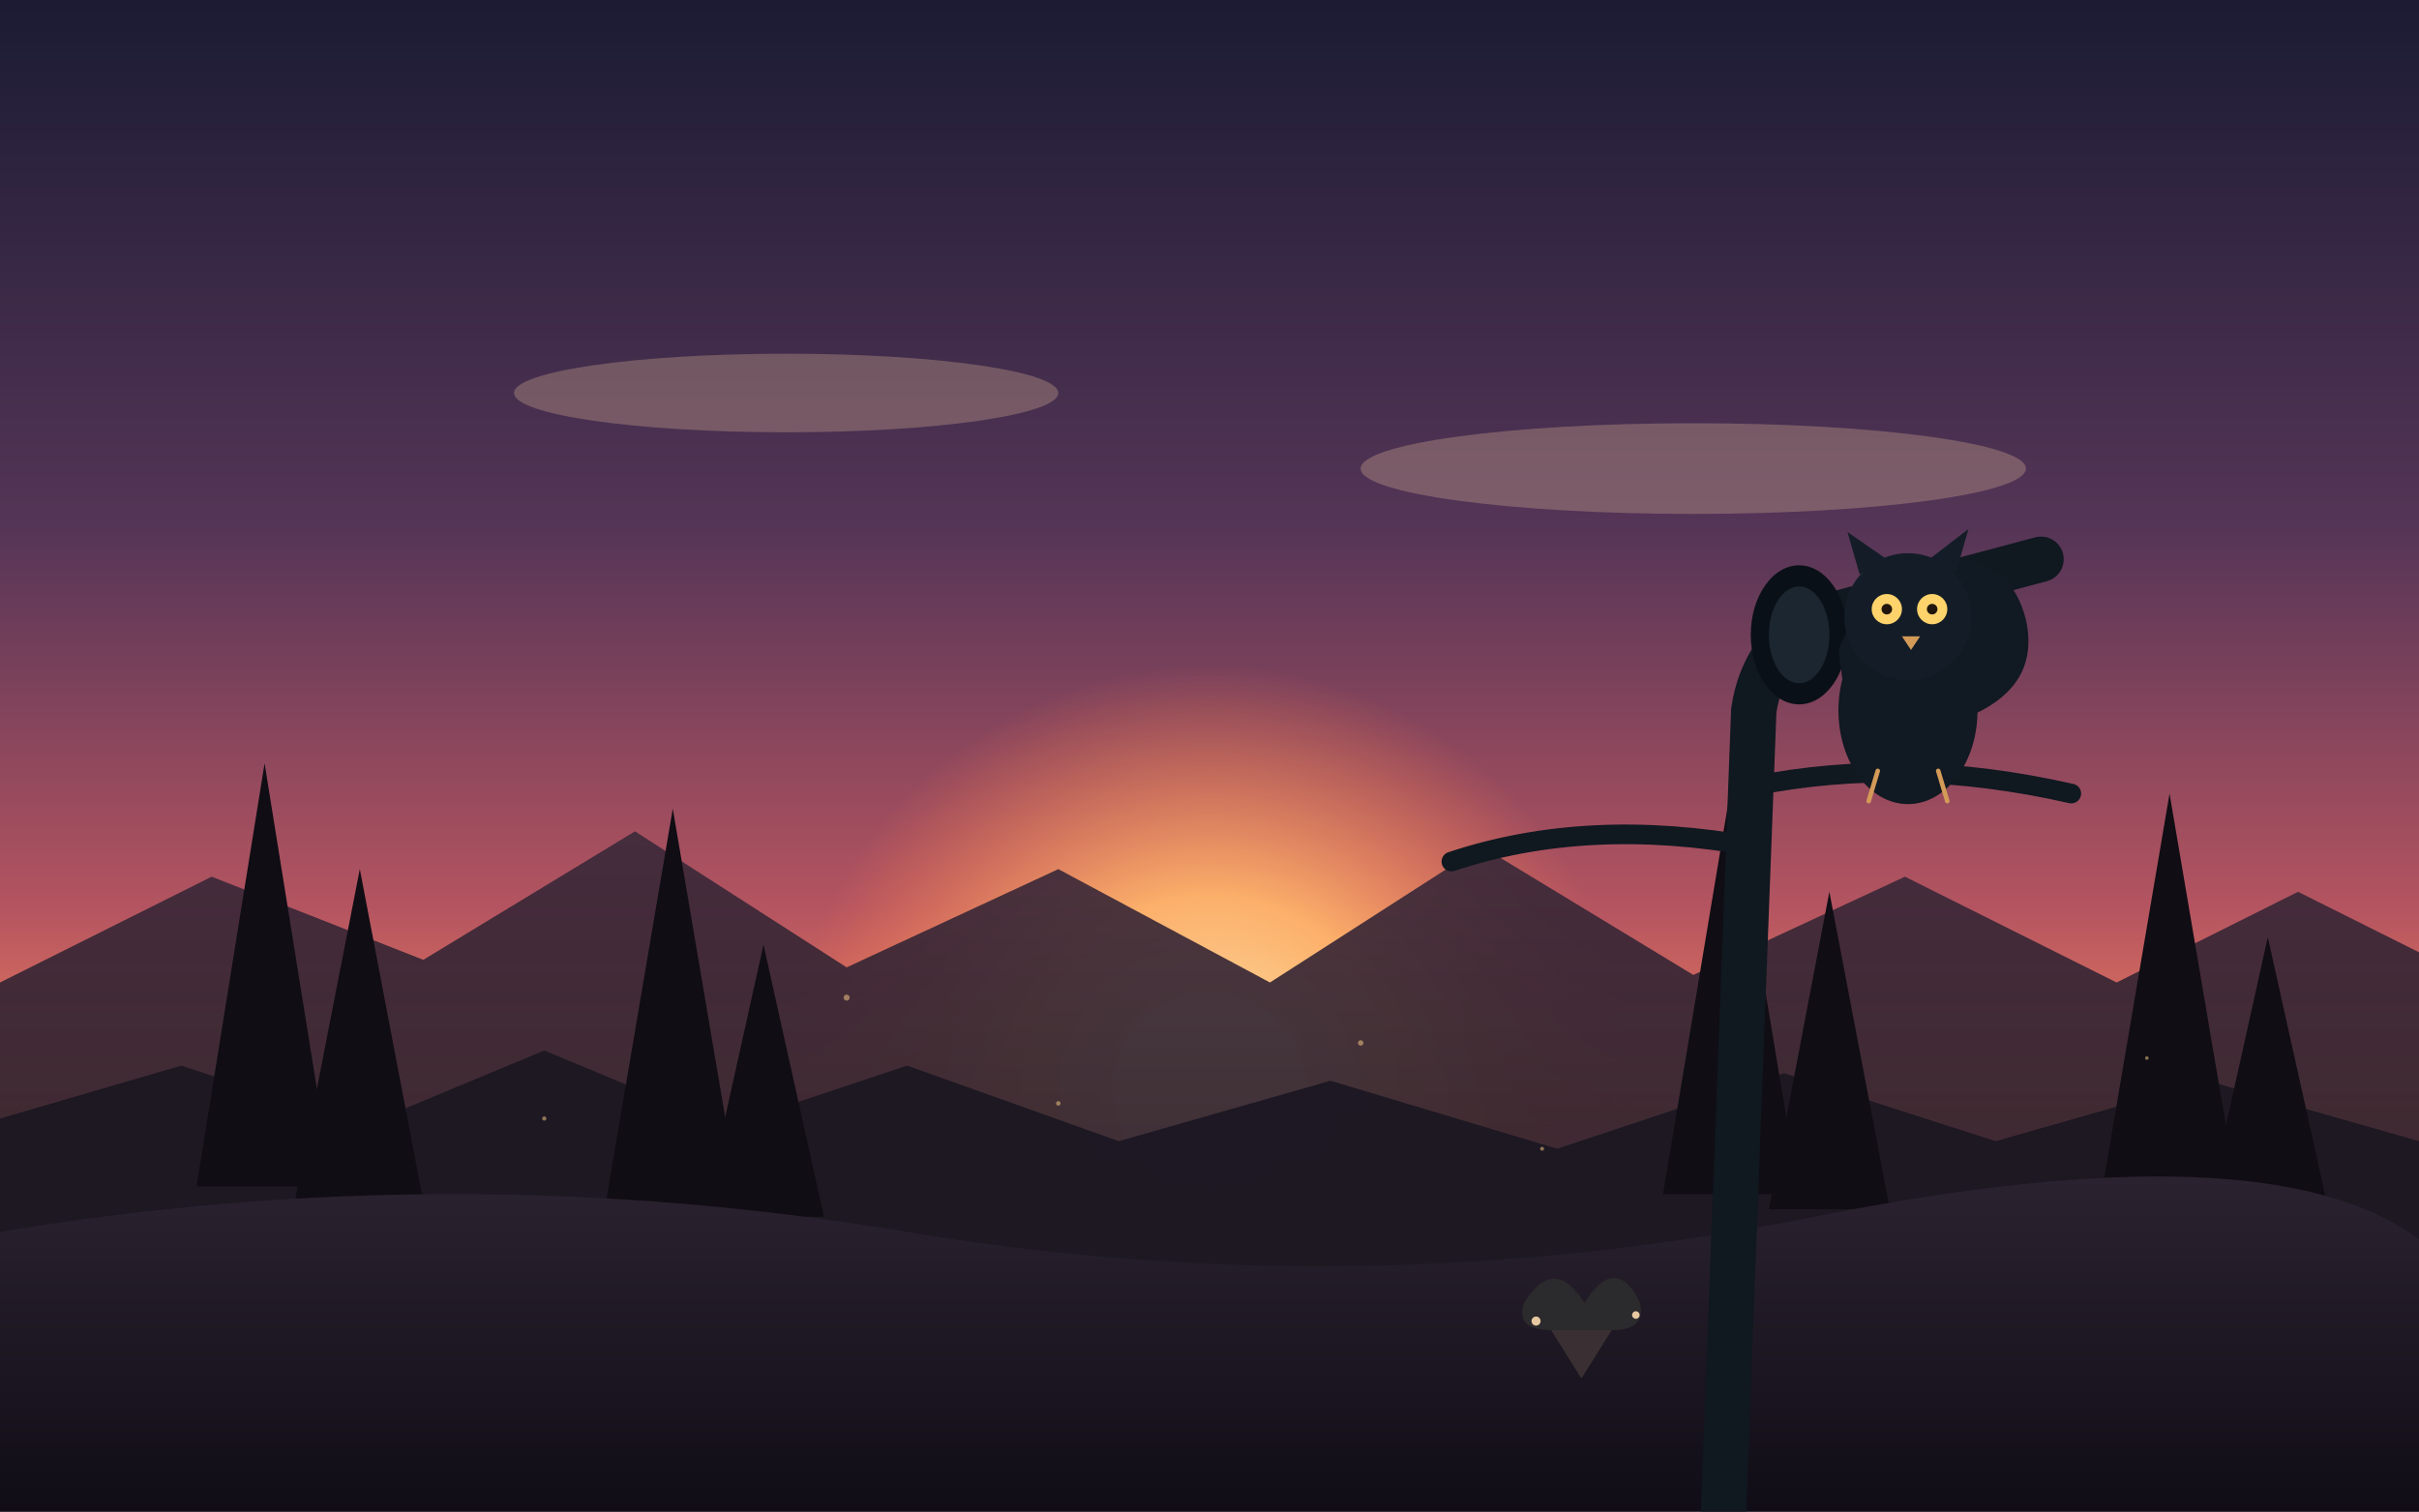
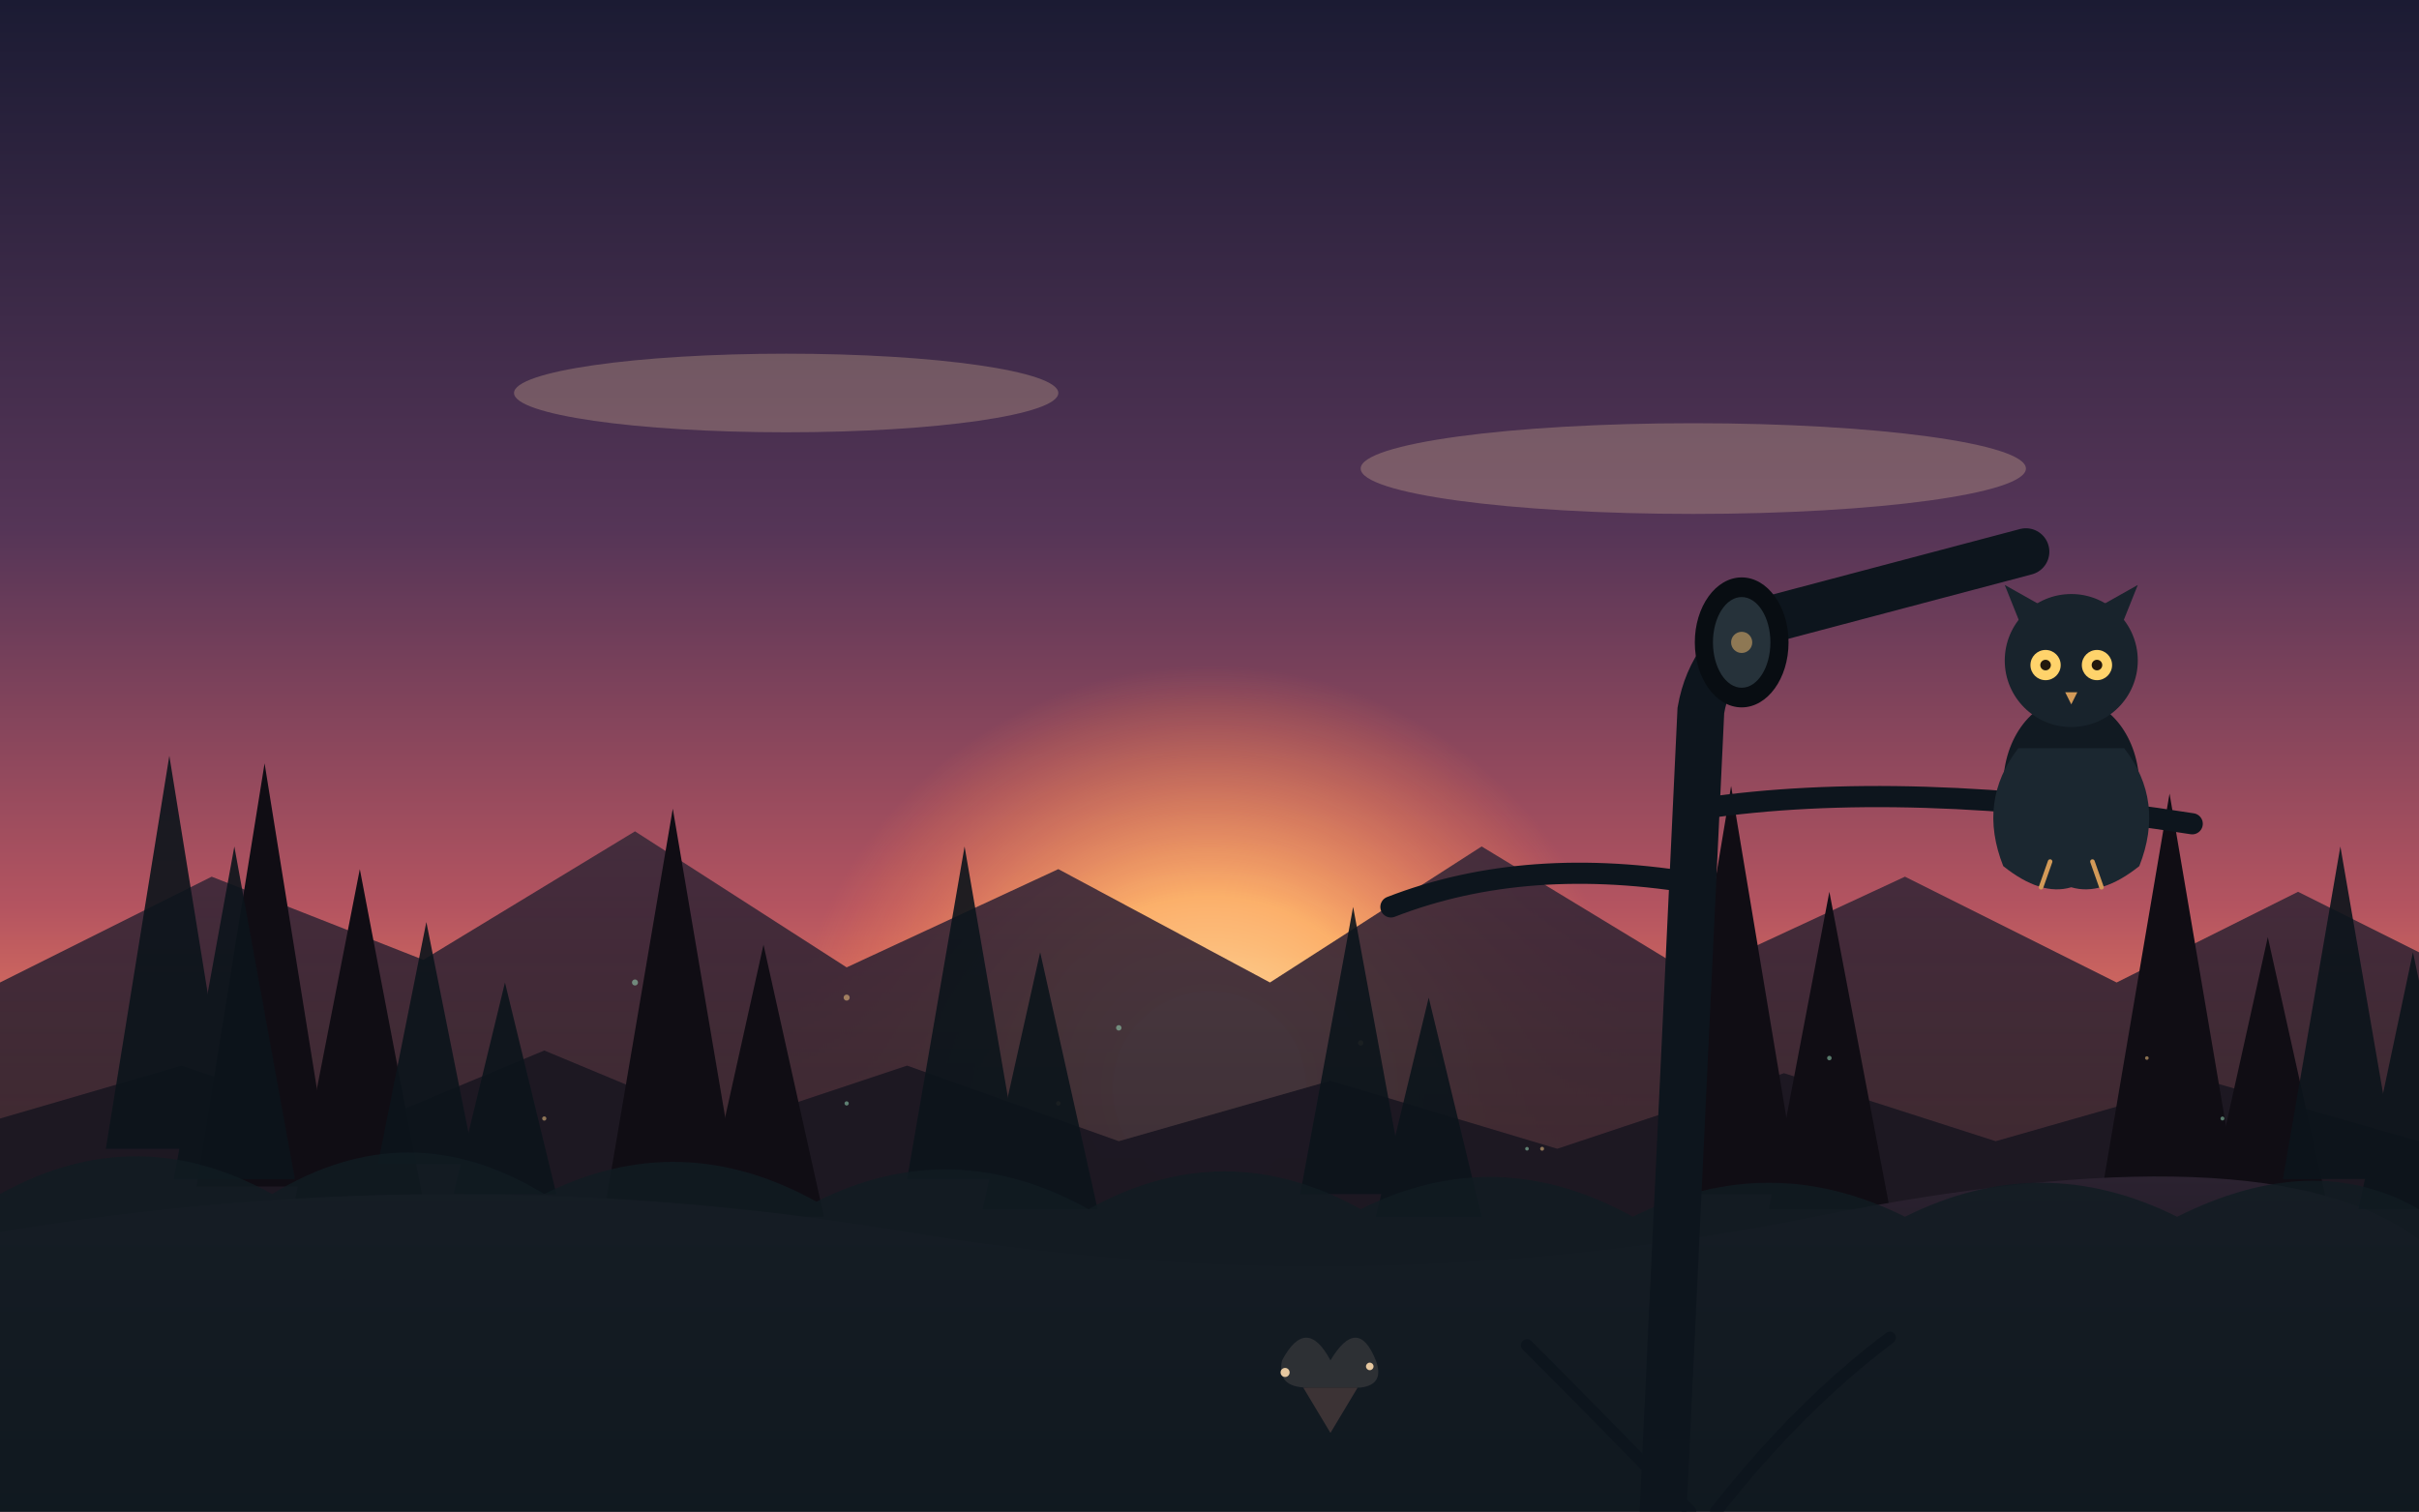
<svg xmlns="http://www.w3.org/2000/svg" viewBox="0 0 1600 1000" preserveAspectRatio="xMidYMid slice">
  <defs>
    <linearGradient id="sunsetSky" x1="0" y1="0" x2="0" y2="1">
      <stop offset="0" stop-color="#1b1b33" />
      <stop offset=".35" stop-color="#553557" />
      <stop offset=".6" stop-color="#b45460" />
      <stop offset=".76" stop-color="#ff8a5c" />
      <stop offset=".86" stop-color="#ffc07b" />
      <stop offset="1" stop-color="#3a2836" />
    </linearGradient>
    <radialGradient id="sunsetSun" cx="50%" cy="50%" r="50%">
      <stop offset="0" stop-color="#ffe7b0" />
      <stop offset=".45" stop-color="#ffb56b" />
      <stop offset="1" stop-color="#ff7a4d" stop-opacity="0" />
    </radialGradient>
    <linearGradient id="sunsetHill" x1="0" y1="0" x2="0" y2="1">
      <stop offset="0" stop-color="#3b2939" />
      <stop offset="1" stop-color="#17131f" />
    </linearGradient>
    <linearGradient id="sunsetMeadow" x1="0" y1="0" x2="0" y2="1">
      <stop offset="0" stop-color="#2b2230" />
      <stop offset="1" stop-color="#100d16" />
    </linearGradient>
  </defs>
  <rect width="1600" height="1000" fill="url(#sunsetSky)" />
  <circle cx="800" cy="720" r="280" fill="url(#sunsetSun)" opacity=".95" />
  <circle cx="800" cy="720" r="64" fill="#ffd49a" opacity=".9" />
  <g fill="#ffd9a8" opacity=".25">
    <ellipse cx="520" cy="260" rx="180" ry="26" />
    <ellipse cx="1120" cy="310" rx="220" ry="30" />
  </g>
  <path fill="url(#sunsetHill)" opacity=".9" d="M0 650 L140 580 L280 635 L420 550 L560 640 L700 575 L840 650 L980 560 L1120 645 L1260 580 L1400 650 L1520 590 L1600 630 L1600 1000 L0 1000Z" />
  <path fill="#1b1722" opacity=".95" d="M0 740 L120 705 L240 745 L360 695 L480 745 L600 705 L740 755 L880 715 L1030 760 L1180 710 L1320 755 L1460 715 L1600 755 L1600 1000 L0 1000Z" />
  <g fill="#100d14">
    <path d="M130 785 L175 505 L220 785Z" />
    <path d="M195 795 L238 575 L280 795Z" />
    <path d="M400 800 L445 535 L490 800Z" />
    <path d="M465 805 L505 625 L545 805Z" />
    <path d="M1100 790 L1145 520 L1190 790Z" />
    <path d="M1170 800 L1210 590 L1250 800Z" />
    <path d="M1390 790 L1435 525 L1480 790Z" />
    <path d="M1460 800 L1500 620 L1540 800Z" />
  </g>
  <path fill="url(#sunsetMeadow)" d="M0 815 Q300 765 600 815 T1200 805 T1600 820 L1600 1000 L0 1000Z" />
  <g fill="#ffd18a" opacity=".5">
    <circle cx="560" cy="660" r="2" />
    <circle cx="700" cy="730" r="1.5" />
    <circle cx="900" cy="690" r="1.8" />
    <circle cx="1020" cy="760" r="1.3" />
    <circle cx="360" cy="740" r="1.4" />
    <circle cx="1420" cy="700" r="1.2" />
  </g>
  <g>
-     <path d="M1140 1000 L1160 470 Q1166 430 1200 410 L1350 370" stroke="#101820" stroke-width="30" fill="none" stroke-linecap="round" />
-     <path d="M1160 520 Q1260 500 1370 525 M1160 560 Q1050 540 960 570" stroke="#101820" stroke-width="13" fill="none" stroke-linecap="round" />
-     <ellipse cx="1190" cy="420" rx="32" ry="46" fill="#0a1017" />
-     <ellipse cx="1190" cy="420" rx="20" ry="32" fill="#1b2630" />
-     <path d="M1216 430 Q1240 370 1290 370 Q1330 370 1340 410 Q1350 455 1300 475 Q1250 495 1220 460Z" fill="#111922" />
-     <ellipse cx="1262" cy="470" rx="46" ry="62" fill="#111922" />
-     <circle cx="1262" cy="408" r="42" fill="#141d27" />
-     <path d="M1230 380 L1222 352 L1248 370Z M1294 378 L1302 350 L1276 370Z" fill="#141d27" />
-     <circle cx="1248" cy="403" r="10" fill="#ffd36b" />
-     <circle cx="1278" cy="403" r="10" fill="#ffd36b" />
-     <circle cx="1248" cy="403" r="3.5" fill="#20160d" />
-     <circle cx="1278" cy="403" r="3.5" fill="#20160d" />
-     <path d="M1258 421 L1264 430 L1270 421Z" fill="#d39a58" />
-     <path d="M1242 510 L1236 530 M1282 510 L1288 530" stroke="#d39a58" stroke-width="3" stroke-linecap="round" />
-     <path d="M1048 862 Q1028 830 1008 862 Q1002 880 1026 880 L1070 880 Q1090 878 1084 860 Q1068 830 1048 862Z" fill="#2b2a2c" />
-     <path d="M1026 880 L1046 912 L1066 880Z" fill="#3a3033" />
-     <circle cx="1016" cy="874" r="3" fill="#e7c8a0" />
-     <circle cx="1082" cy="870" r="2.5" fill="#e7c8a0" />
+     <g fill="#0b141b" opacity=".9">
+       <path d="M70 760 L112 500 L154 760Z" />
+       <path d="M115 780 L155 560 L195 780Z" />
+       <path d="M250 770 L282 610 L314 770Z" />
+       <path d="M300 790 L334 650 L368 790Z" />
+       <path d="M600 780 L638 560 L676 780Z" />
+       <path d="M650 800 L688 630 L726 800Z" />
+       <path d="M860 790 L895 600 L930 790Z" />
+       <path d="M910 805 L945 660 L980 805Z" />
+       <path d="M1510 780 L1548 560 L1586 780Z" />
+       <path d="M1560 800 L1596 630 L1632 800Z" />
+     </g>
+     <g fill="#101c22" opacity=".8">
+       <path d="M0 790 Q90 740 180 790 Q270 735 360 790 Q450 745 540 795 Q630 750 720 800 Q810 750 900 800 Q990 755 1080 805 Q1170 760 1260 805 Q1350 760 1440 805 Q1530 760 1600 800 L1600 1000 L0 1000Z" />
+       <path d="M0 850 Q120 810 240 850 Q360 815 480 855 Q600 820 720 860 Q840 825 960 862 Q1080 830 1200 865 Q1320 830 1440 862 Q1560 835 1600 850 L1600 1000 L0 1000Z" />
+     </g>
+     <g>
+       <path d="M1100 1000 L1125 470 Q1132 430 1170 410 L1340 365" stroke="#0d151d" stroke-width="31" fill="none" stroke-linecap="round" />
+       <path d="M1125 535 Q1260 515 1450 545 M1125 585 Q1010 565 920 600" stroke="#0d151d" stroke-width="14" fill="none" stroke-linecap="round" />
+       <path d="M1118 1000 Q1060 940 1010 890 M1135 1000 Q1190 930 1250 885" stroke="#0d151d" stroke-width="8" fill="none" stroke-linecap="round" />
+       <ellipse cx="1152" cy="425" rx="31" ry="43" fill="#080d12" />
+       <ellipse cx="1152" cy="425" rx="19" ry="30" fill="#26323a" />
+       <circle cx="1152" cy="425" r="7" fill="#e4b06a" opacity=".55" />
+       <g transform="translate(1370 475)">
+         <ellipse cx="0" cy="45" rx="45" ry="58" fill="#111a22" />
+         <path d="M-35 20 Q-62 55 -45 98 Q-20 118 0 112 Q20 118 45 98 Q62 55 35 20Z" fill="#1b2730" />
+         <circle cx="0" cy="-38" r="44" fill="#18232c" />
+         <path d="M-32 -58 L-44 -88 L-12 -70Z M32 -58 L44 -88 L12 -70Z" fill="#18232c" />
+         <circle cx="-17" cy="-35" r="10" fill="#ffd36b" />
+         <circle cx="17" cy="-35" r="10" fill="#ffd36b" />
+         <circle cx="-17" cy="-35" r="3.5" fill="#22170d" />
+         <circle cx="17" cy="-35" r="3.5" fill="#22170d" />
+         <path d="M-4 -17 L0 -9 L4 -17Z" fill="#d39a58" />
+         <path d="M-14 95 L-20 112 M14 95 L20 112" stroke="#d39a58" stroke-width="3" stroke-linecap="round" />
+       </g>
+       <g fill="#2d3034">
+         <path d="M880 900 Q864 870 848 900 Q844 918 865 918 L900 918 Q916 916 910 900 Q898 870 880 900Z" />
+         <path d="M862 918 L880 948 L898 918Z" fill="#3c3335" />
+         <circle cx="850" cy="908" r="3" fill="#e7c8a0" />
+         <circle cx="906" cy="904" r="2.5" fill="#e7c8a0" />
+       </g>
+     </g>
+     <g fill="#9fe7c2" opacity=".5">
+       <circle cx="420" cy="650" r="2" />
+       <circle cx="560" cy="730" r="1.4" />
+       <circle cx="740" cy="680" r="1.8" />
+       <circle cx="1010" cy="760" r="1.2" />
+       <circle cx="1210" cy="700" r="1.5" />
+       <circle cx="1470" cy="740" r="1.3" />
+     </g>
  </g>
</svg>
